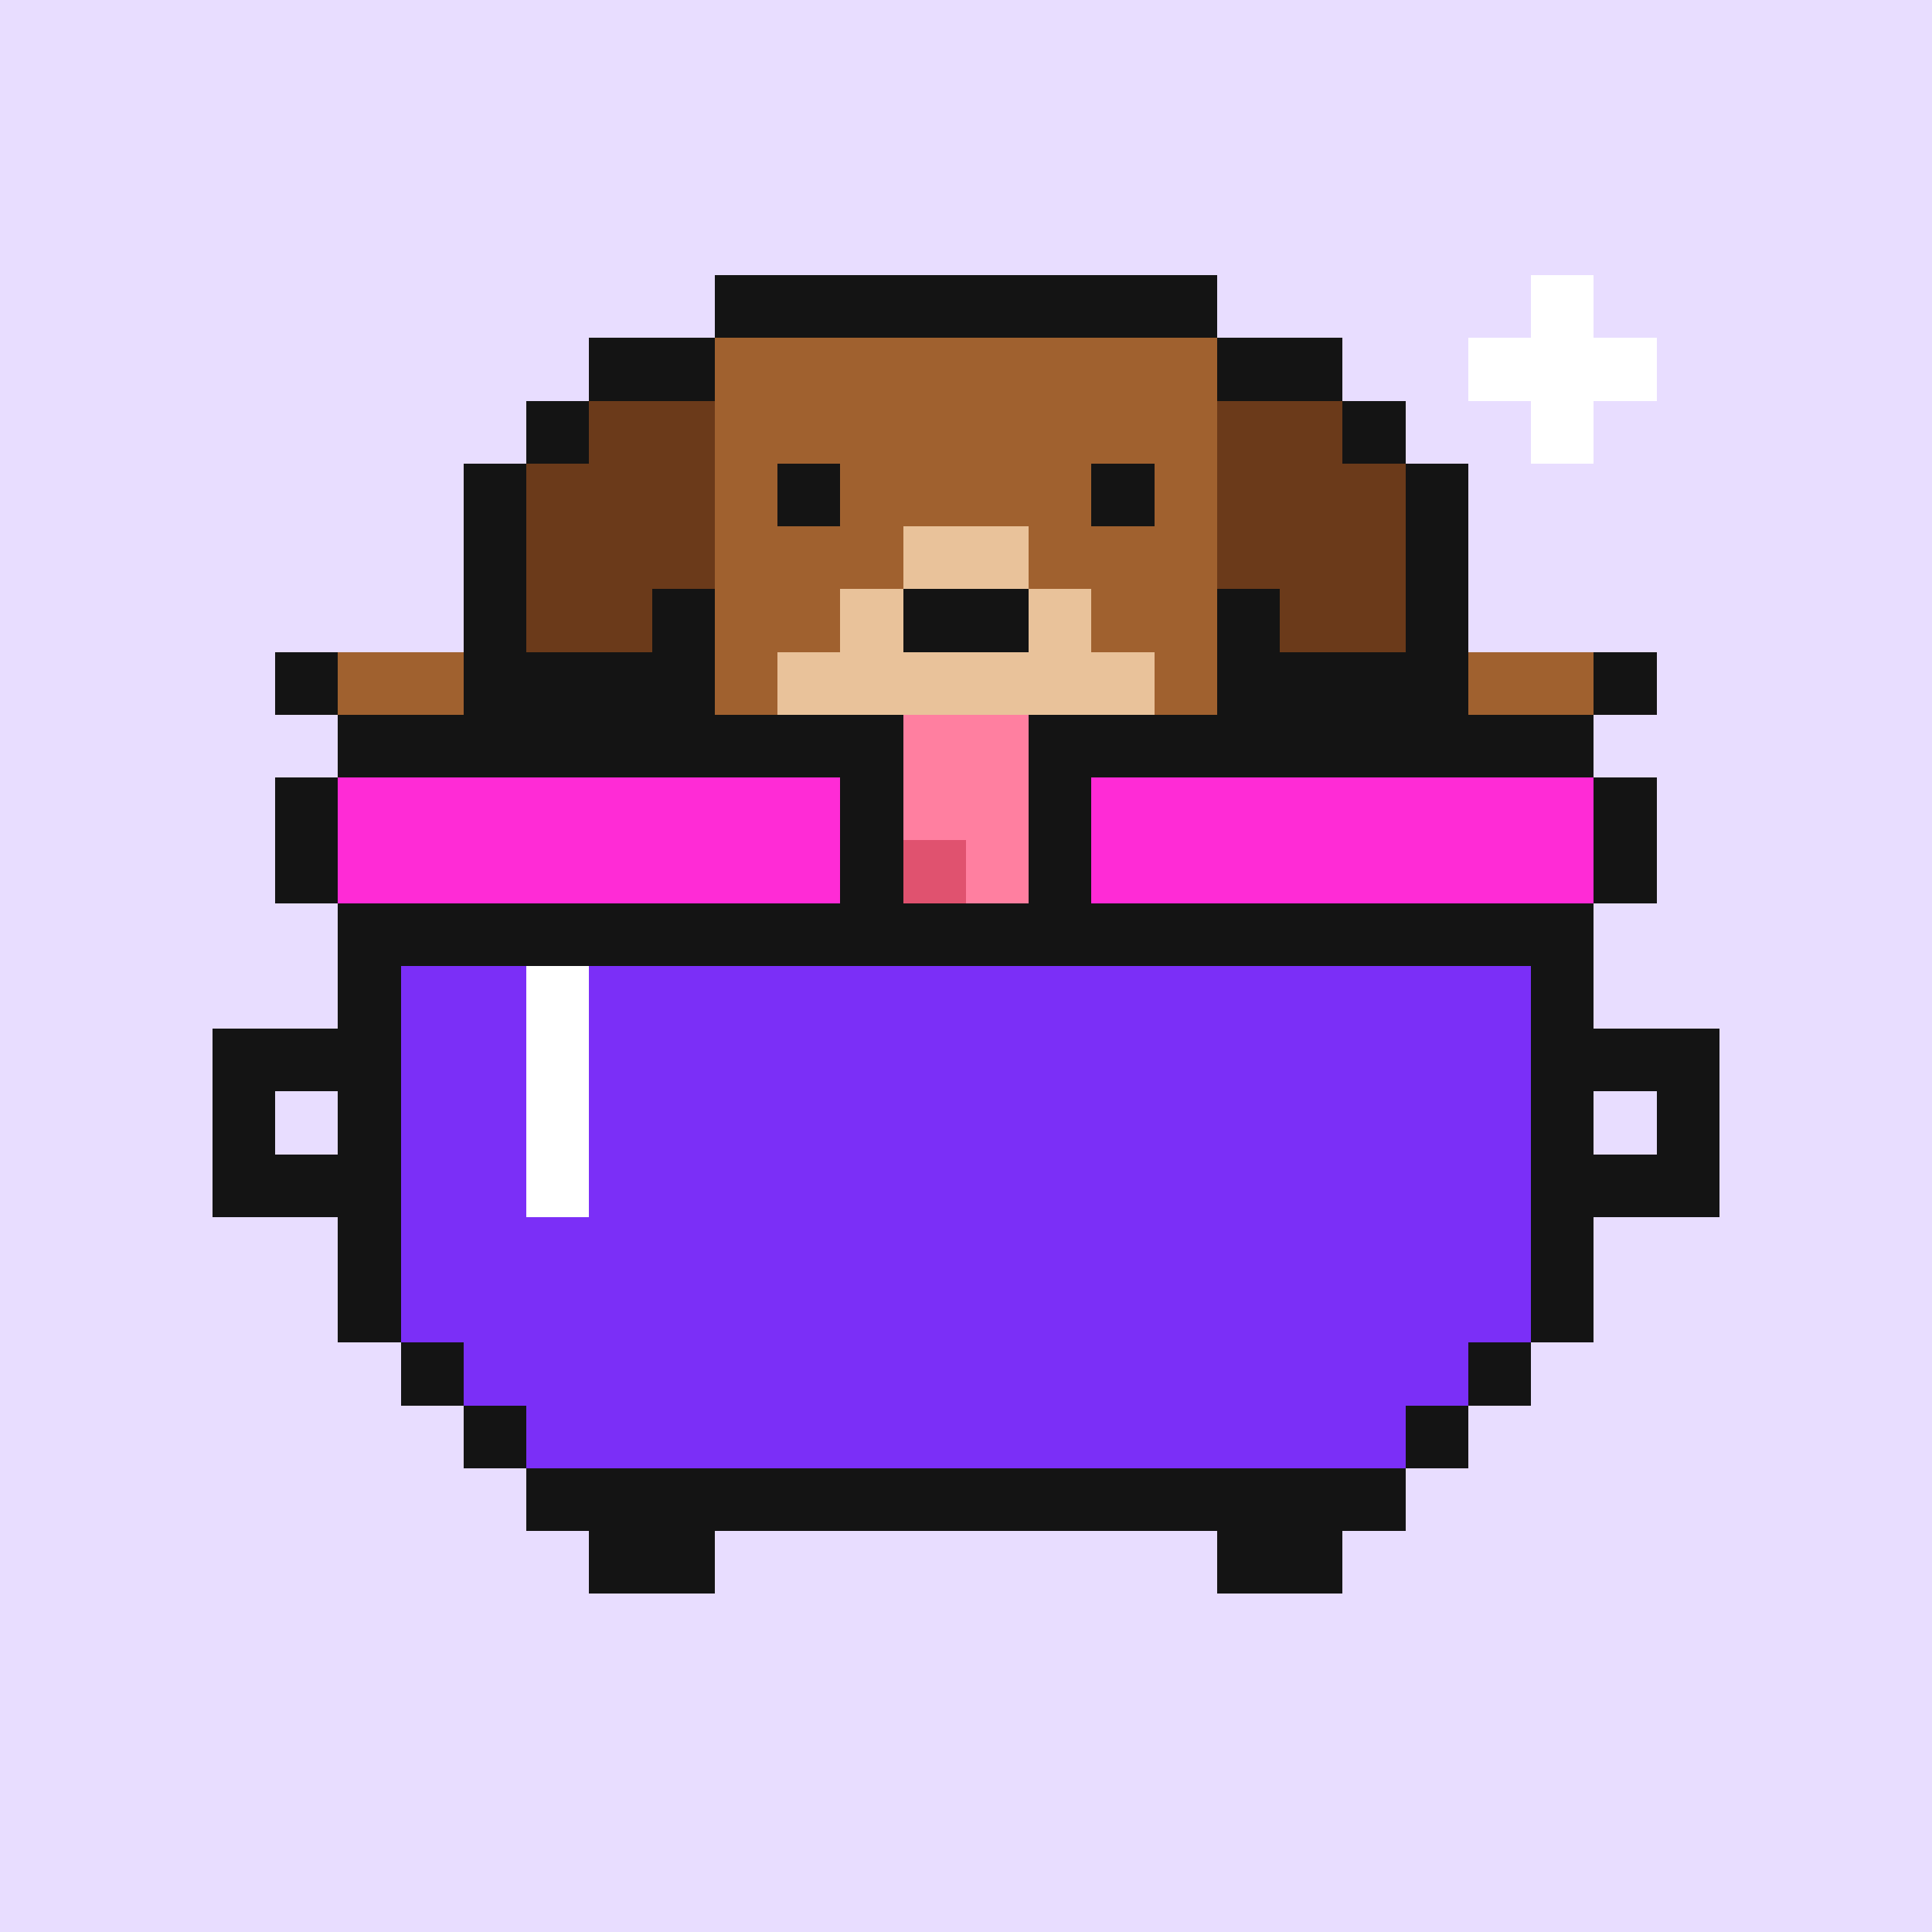
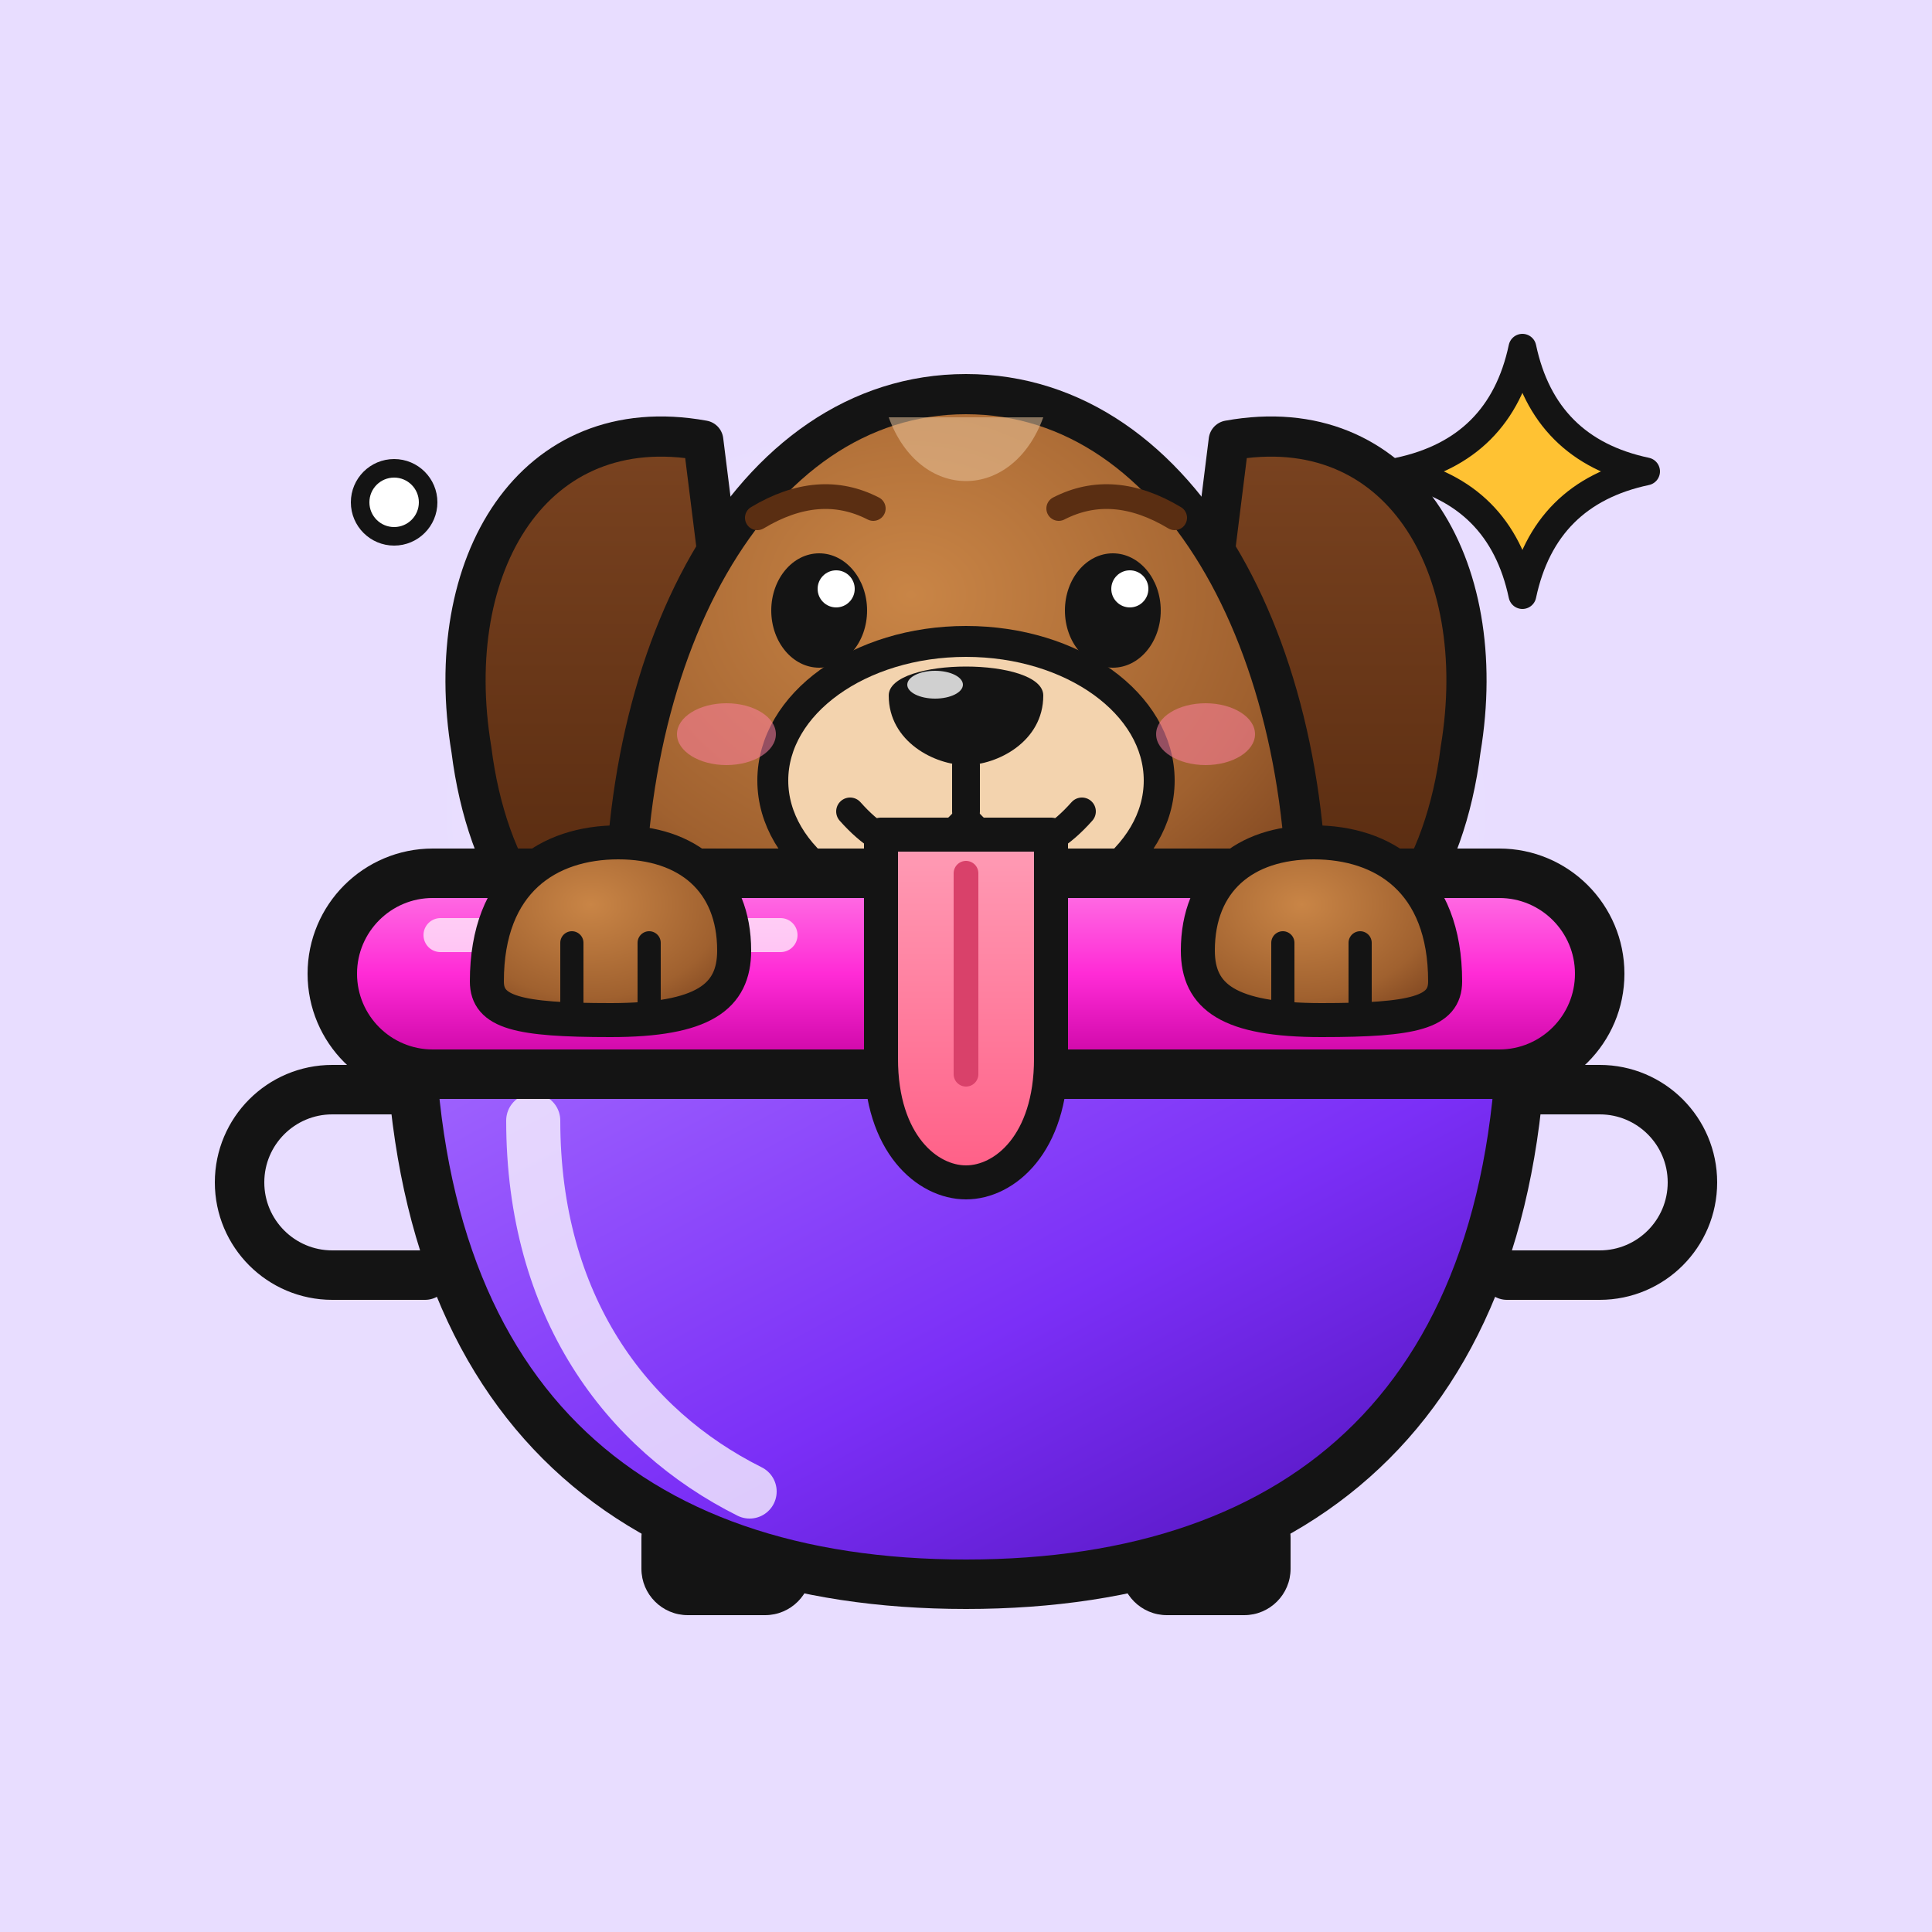
<svg xmlns="http://www.w3.org/2000/svg" viewBox="0 0 512 512" width="512" height="512" role="img" aria-labelledby="t">
+   <defs>
+     <linearGradient id="potBody" x1="0" y1="0" x2="1" y2="1">
+       <stop offset="0" stop-color="#A46BFF" />
+       <stop offset=".55" stop-color="#7B2FF7" />
+       <stop offset="1" stop-color="#4B0FB0" />
+     </linearGradient>
+     <linearGradient id="rim" x1="0" y1="0" x2="0" y2="1">
+       <stop offset="0" stop-color="#FF7BE6" />
+       <stop offset=".5" stop-color="#FF2BD6" />
+       <stop offset="1" stop-color="#C4009F" />
+     </linearGradient>
+     <radialGradient id="fur" cx=".42" cy=".35" r=".75">
+       <stop offset="0" stop-color="#C98546" />
+       <stop offset=".7" stop-color="#A0612F" />
+       <stop offset="1" stop-color="#7E4520" />
+     </radialGradient>
+     <linearGradient id="ear" x1="0" y1="0" x2="0" y2="1">
+       <stop offset="0" stop-color="#7A4320" />
+       <stop offset="1" stop-color="#55290F" />
+     </linearGradient>
+     <linearGradient id="tongue" x1="0" y1="0" x2="0" y2="1">
+       <stop offset="0" stop-color="#FF9DB6" />
+       <stop offset="1" stop-color="#FF5E86" />
+     </linearGradient>
+     <radialGradient id="glow" cx=".5" cy=".5" r=".5">
+       <stop offset="0" stop-color="#FFFFFF" stop-opacity=".85" />
+       <stop offset="1" stop-color="#FFFFFF" stop-opacity="0" />
+     </radialGradient>
+   </defs>
  <rect width="512" height="512" fill="#E8DDFF" />
-   <g shape-rendering="crispEdges">
-     <rect x="189.44" y="72.96" width="133.12" height="16.64" fill="#141414" />
-     <rect x="405.76" y="72.96" width="16.64" height="16.64" fill="#FFFFFF" />
-     <rect x="156.16" y="89.6" width="33.28" height="16.64" fill="#141414" />
-     <rect x="189.44" y="89.6" width="133.12" height="16.64" fill="#A0612F" />
-     <rect x="322.56" y="89.6" width="33.28" height="16.64" fill="#141414" />
-     <rect x="389.12" y="89.6" width="49.92" height="16.64" fill="#FFFFFF" />
-     <rect x="139.52" y="106.24" width="16.64" height="16.64" fill="#141414" />
-     <rect x="156.16" y="106.24" width="33.28" height="16.64" fill="#6B3A1A" />
-     <rect x="189.44" y="106.24" width="133.12" height="16.64" fill="#A0612F" />
-     <rect x="322.56" y="106.24" width="33.28" height="16.64" fill="#6B3A1A" />
-     <rect x="355.84" y="106.24" width="16.64" height="16.64" fill="#141414" />
-     <rect x="405.76" y="106.24" width="16.64" height="16.64" fill="#FFFFFF" />
-     <rect x="122.88" y="122.88" width="16.64" height="16.64" fill="#141414" />
-     <rect x="139.52" y="122.88" width="49.92" height="16.64" fill="#6B3A1A" />
-     <rect x="189.44" y="122.88" width="16.64" height="16.64" fill="#A0612F" />
-     <rect x="206.08" y="122.88" width="16.64" height="16.64" fill="#141414" />
-     <rect x="222.72" y="122.88" width="66.56" height="16.64" fill="#A0612F" />
-     <rect x="289.28" y="122.88" width="16.64" height="16.64" fill="#141414" />
-     <rect x="305.92" y="122.88" width="16.64" height="16.64" fill="#A0612F" />
-     <rect x="322.56" y="122.88" width="49.92" height="16.64" fill="#6B3A1A" />
-     <rect x="372.48" y="122.88" width="16.64" height="16.64" fill="#141414" />
-     <rect x="122.88" y="139.52" width="16.64" height="16.64" fill="#141414" />
-     <rect x="139.52" y="139.52" width="49.92" height="16.64" fill="#6B3A1A" />
-     <rect x="189.44" y="139.52" width="49.92" height="16.64" fill="#A0612F" />
-     <rect x="239.36" y="139.52" width="33.28" height="16.64" fill="#E9C29A" />
-     <rect x="272.64" y="139.52" width="49.92" height="16.64" fill="#A0612F" />
-     <rect x="322.56" y="139.52" width="49.92" height="16.64" fill="#6B3A1A" />
-     <rect x="372.48" y="139.52" width="16.64" height="16.64" fill="#141414" />
-     <rect x="122.88" y="156.16" width="16.64" height="16.64" fill="#141414" />
-     <rect x="139.52" y="156.16" width="33.28" height="16.64" fill="#6B3A1A" />
-     <rect x="172.8" y="156.16" width="16.64" height="16.64" fill="#141414" />
-     <rect x="189.44" y="156.16" width="33.28" height="16.64" fill="#A0612F" />
-     <rect x="222.72" y="156.16" width="16.64" height="16.64" fill="#E9C29A" />
-     <rect x="239.36" y="156.16" width="33.28" height="16.64" fill="#141414" />
-     <rect x="272.64" y="156.16" width="16.64" height="16.64" fill="#E9C29A" />
-     <rect x="289.28" y="156.16" width="33.28" height="16.64" fill="#A0612F" />
-     <rect x="322.56" y="156.16" width="16.64" height="16.64" fill="#141414" />
-     <rect x="339.2" y="156.16" width="33.28" height="16.64" fill="#6B3A1A" />
-     <rect x="372.48" y="156.16" width="16.64" height="16.64" fill="#141414" />
-     <rect x="72.96" y="172.8" width="16.64" height="16.64" fill="#141414" />
-     <rect x="89.6" y="172.8" width="33.28" height="16.64" fill="#A0612F" />
-     <rect x="122.88" y="172.8" width="66.56" height="16.64" fill="#141414" />
-     <rect x="189.44" y="172.8" width="16.64" height="16.64" fill="#A0612F" />
-     <rect x="206.08" y="172.8" width="99.84" height="16.64" fill="#E9C29A" />
-     <rect x="305.92" y="172.8" width="16.64" height="16.64" fill="#A0612F" />
-     <rect x="322.56" y="172.8" width="66.56" height="16.64" fill="#141414" />
-     <rect x="389.12" y="172.8" width="33.28" height="16.64" fill="#A0612F" />
-     <rect x="422.4" y="172.8" width="16.64" height="16.64" fill="#141414" />
-     <rect x="89.6" y="189.44" width="149.76" height="16.64" fill="#141414" />
-     <rect x="239.36" y="189.44" width="33.28" height="16.64" fill="#FF7FA0" />
-     <rect x="272.64" y="189.44" width="149.76" height="16.64" fill="#141414" />
-     <rect x="72.96" y="206.08" width="16.64" height="16.64" fill="#141414" />
-     <rect x="89.6" y="206.08" width="133.12" height="16.64" fill="#FF2BD6" />
-     <rect x="222.72" y="206.08" width="16.64" height="16.64" fill="#141414" />
-     <rect x="239.36" y="206.08" width="33.28" height="16.64" fill="#FF7FA0" />
-     <rect x="272.64" y="206.08" width="16.64" height="16.64" fill="#141414" />
-     <rect x="289.28" y="206.08" width="133.12" height="16.64" fill="#FF2BD6" />
-     <rect x="422.4" y="206.08" width="16.64" height="16.64" fill="#141414" />
-     <rect x="72.96" y="222.72" width="16.64" height="16.64" fill="#141414" />
-     <rect x="89.6" y="222.72" width="133.12" height="16.64" fill="#FF2BD6" />
-     <rect x="222.72" y="222.72" width="16.64" height="16.64" fill="#141414" />
-     <rect x="239.36" y="222.72" width="16.64" height="16.64" fill="#E0526F" />
-     <rect x="256" y="222.72" width="16.64" height="16.64" fill="#FF7FA0" />
-     <rect x="272.64" y="222.72" width="16.64" height="16.64" fill="#141414" />
-     <rect x="289.28" y="222.72" width="133.12" height="16.64" fill="#FF2BD6" />
-     <rect x="422.4" y="222.72" width="16.64" height="16.64" fill="#141414" />
-     <rect x="89.6" y="239.36" width="332.8" height="16.64" fill="#141414" />
-     <rect x="89.6" y="256" width="16.64" height="16.64" fill="#141414" />
-     <rect x="106.24" y="256" width="33.28" height="16.64" fill="#7B2FF7" />
-     <rect x="139.52" y="256" width="16.64" height="16.64" fill="#FFFFFF" />
-     <rect x="156.16" y="256" width="249.6" height="16.64" fill="#7B2FF7" />
-     <rect x="405.76" y="256" width="16.64" height="16.64" fill="#141414" />
-     <rect x="56.32" y="272.64" width="49.92" height="16.64" fill="#141414" />
-     <rect x="106.24" y="272.64" width="33.28" height="16.64" fill="#7B2FF7" />
-     <rect x="139.52" y="272.64" width="16.64" height="16.64" fill="#FFFFFF" />
-     <rect x="156.16" y="272.64" width="249.6" height="16.64" fill="#7B2FF7" />
-     <rect x="405.76" y="272.64" width="49.92" height="16.64" fill="#141414" />
-     <rect x="56.32" y="289.28" width="16.64" height="16.64" fill="#141414" />
-     <rect x="89.6" y="289.28" width="16.64" height="16.64" fill="#141414" />
-     <rect x="106.24" y="289.28" width="33.28" height="16.64" fill="#7B2FF7" />
-     <rect x="139.52" y="289.28" width="16.64" height="16.64" fill="#FFFFFF" />
-     <rect x="156.16" y="289.28" width="249.6" height="16.64" fill="#7B2FF7" />
-     <rect x="405.76" y="289.28" width="16.64" height="16.64" fill="#141414" />
-     <rect x="439.04" y="289.28" width="16.64" height="16.64" fill="#141414" />
-     <rect x="56.32" y="305.92" width="49.92" height="16.64" fill="#141414" />
-     <rect x="106.24" y="305.92" width="33.28" height="16.64" fill="#7B2FF7" />
-     <rect x="139.52" y="305.92" width="16.64" height="16.64" fill="#FFFFFF" />
-     <rect x="156.16" y="305.92" width="249.6" height="16.64" fill="#7B2FF7" />
-     <rect x="405.76" y="305.92" width="49.92" height="16.64" fill="#141414" />
-     <rect x="89.6" y="322.56" width="16.64" height="16.64" fill="#141414" />
-     <rect x="106.24" y="322.56" width="299.52" height="16.64" fill="#7B2FF7" />
-     <rect x="405.76" y="322.56" width="16.64" height="16.64" fill="#141414" />
-     <rect x="89.6" y="339.2" width="16.64" height="16.64" fill="#141414" />
-     <rect x="106.24" y="339.2" width="299.52" height="16.64" fill="#7B2FF7" />
-     <rect x="405.76" y="339.2" width="16.64" height="16.64" fill="#141414" />
-     <rect x="106.24" y="355.84" width="16.64" height="16.64" fill="#141414" />
-     <rect x="122.88" y="355.84" width="266.24" height="16.64" fill="#7B2FF7" />
-     <rect x="389.12" y="355.84" width="16.64" height="16.64" fill="#141414" />
-     <rect x="122.88" y="372.48" width="16.64" height="16.64" fill="#141414" />
-     <rect x="139.52" y="372.48" width="232.96" height="16.64" fill="#7B2FF7" />
-     <rect x="372.48" y="372.48" width="16.64" height="16.64" fill="#141414" />
-     <rect x="139.52" y="389.12" width="232.96" height="16.64" fill="#141414" />
-     <rect x="156.16" y="405.76" width="33.28" height="16.64" fill="#141414" />
-     <rect x="322.56" y="405.76" width="33.28" height="16.64" fill="#141414" />
+   <g transform="translate(51.2 51.2) scale(4.096)">
+     <ellipse cx="50" cy="40" rx="34" ry="26" fill="url(#glow)" />
+     <path d="M14 58 h-5 a6 6 0 0 0 0 12 h6" fill="none" stroke="#141414" stroke-linejoin="round" stroke-linecap="round" stroke-width="3.2" />
+     <path d="M86 58 h5 a6 6 0 0 1 0 12 h-6" fill="none" stroke="#141414" stroke-linejoin="round" stroke-linecap="round" stroke-width="3.2" />
+     <rect x="29" y="84" width="11" height="8" rx="3" fill="#141414" />
+     <rect x="60" y="84" width="11" height="8" rx="3" fill="#141414" />
+     <path d="M14 52 C14 78 28 90 50 90 C72 90 86 78 86 52 Z" fill="url(#potBody)" stroke="#141414" stroke-linejoin="round" stroke-linecap="round" stroke-width="3.2" />
+     <path d="M22 60 C22 72 28 80 36 84" fill="none" stroke="#FFFFFF" stroke-opacity=".75" stroke-width="3.5" stroke-linecap="round" />
+     <circle cx="23" cy="56" r="1.8" fill="#FFFFFF" fill-opacity=".8" />
+     <path d="M33 16 C22 14 16 24 18 36 C19 44 23 50 28 49 C33 48 34 40 35 32 Z" fill="url(#ear)" stroke="#141414" stroke-linejoin="round" stroke-linecap="round" stroke-width="2.6" />
+     <path d="M67 16 C78 14 84 24 82 36 C81 44 77 50 72 49 C67 48 66 40 65 32 Z" fill="url(#ear)" stroke="#141414" stroke-linejoin="round" stroke-linecap="round" stroke-width="2.6" />
+     <path d="M28 50 C27 30 36 13 50 13 C64 13 73 30 72 50 Z" fill="url(#fur)" stroke="#141414" stroke-linejoin="round" stroke-linecap="round" stroke-width="2.6" />
+     <path d="M45 14.5 C47 20 53 20 55 14.5" fill="#E9C29A" fill-opacity=".55" />
+     <ellipse cx="50" cy="38" rx="12.5" ry="9" fill="#F3D3AE" stroke="#141414" stroke-linejoin="round" stroke-linecap="round" stroke-width="2" />
+     <ellipse cx="40.5" cy="27" rx="3.1" ry="3.7" fill="#141414" />
+     <ellipse cx="59.5" cy="27" rx="3.1" ry="3.7" fill="#141414" />
+     <circle cx="41.6" cy="25.6" r="1.2" fill="#FFFFFF" />
+     <circle cx="60.6" cy="25.6" r="1.2" fill="#FFFFFF" />
+     <path d="M36.5 21 Q40.5 18.6 44 20.4" fill="none" stroke="#5A2E12" stroke-width="1.6" stroke-linecap="round" />
+     <path d="M63.5 21 Q59.5 18.6 56 20.4" fill="none" stroke="#5A2E12" stroke-width="1.6" stroke-linecap="round" />
+     <ellipse cx="34.5" cy="35" rx="3.2" ry="2" fill="#FF7FA0" fill-opacity=".55" />
+     <ellipse cx="65.5" cy="35" rx="3.2" ry="2" fill="#FF7FA0" fill-opacity=".55" />
+     <path d="M45 32.5 C45 30 55 30 55 32.5 C55 35.5 52 37 50 37 C48 37 45 35.5 45 32.5 Z" fill="#141414" />
+     <ellipse cx="48" cy="31.8" rx="1.8" ry=".9" fill="#FFFFFF" fill-opacity=".8" />
+     <path d="M50 37 V40" stroke="#141414" stroke-linejoin="round" stroke-linecap="round" stroke-width="1.8" fill="none" />
+     <path d="M42.5 40 Q46.5 44.5 50 40.5 Q53.5 44.5 57.5 40" stroke="#141414" stroke-linejoin="round" stroke-linecap="round" stroke-width="1.8" fill="none" />
+     <rect x="9" y="44" width="82" height="13" rx="6.5" fill="url(#rim)" stroke="#141414" stroke-linejoin="round" stroke-linecap="round" stroke-width="3.2" />
+     <path d="M16 48 H38" stroke="#FFFFFF" stroke-opacity=".7" stroke-width="2.2" stroke-linecap="round" />
+     <path d="M44.5 41.5 C44.5 41.5 55.5 41.5 55.5 41.5 L55.5 56 C55.5 61.5 52.5 64 50 64 C47.5 64 44.5 61.5 44.5 56 Z" fill="url(#tongue)" stroke="#141414" stroke-linejoin="round" stroke-linecap="round" stroke-width="2.2" />
+     <path d="M50 44 V57" stroke="#D9416A" stroke-width="1.6" stroke-linecap="round" />
+     <g stroke="#141414" stroke-linejoin="round" stroke-linecap="round" stroke-width="2.2">
+       <path d="M19 51 C19 44.5 23 42 27.5 42 C32 42 35 44.5 35 49 C35 52 33 53.5 27 53.5 C21 53.5 19 53 19 51 Z" fill="url(#fur)" />
+       <path d="M81 51 C81 44.5 77 42 72.5 42 C68 42 65 44.5 65 49 C65 52 67 53.5 73 53.5 C79 53.5 81 53 81 51 Z" fill="url(#fur)" />
+       <path d="M24.5 48.5 V52.5 M29.5 48.5 V52.5 M70.5 48.5 V52.5 M75.5 48.5 V52.5" fill="none" stroke-width="1.5" />
+     </g>
+     <path d="M86 10 Q87.4 16.6 94 18 Q87.4 19.4 86 26 Q84.6 19.4 78 18 Q84.6 16.6 86 10 Z" fill="#FFC233" stroke="#141414" stroke-linejoin="round" stroke-linecap="round" stroke-width="1.8" />
+     <circle cx="13" cy="20" r="2.2" fill="#FFFFFF" stroke="#141414" stroke-linejoin="round" stroke-linecap="round" stroke-width="1.2" />
  </g>
</svg>
